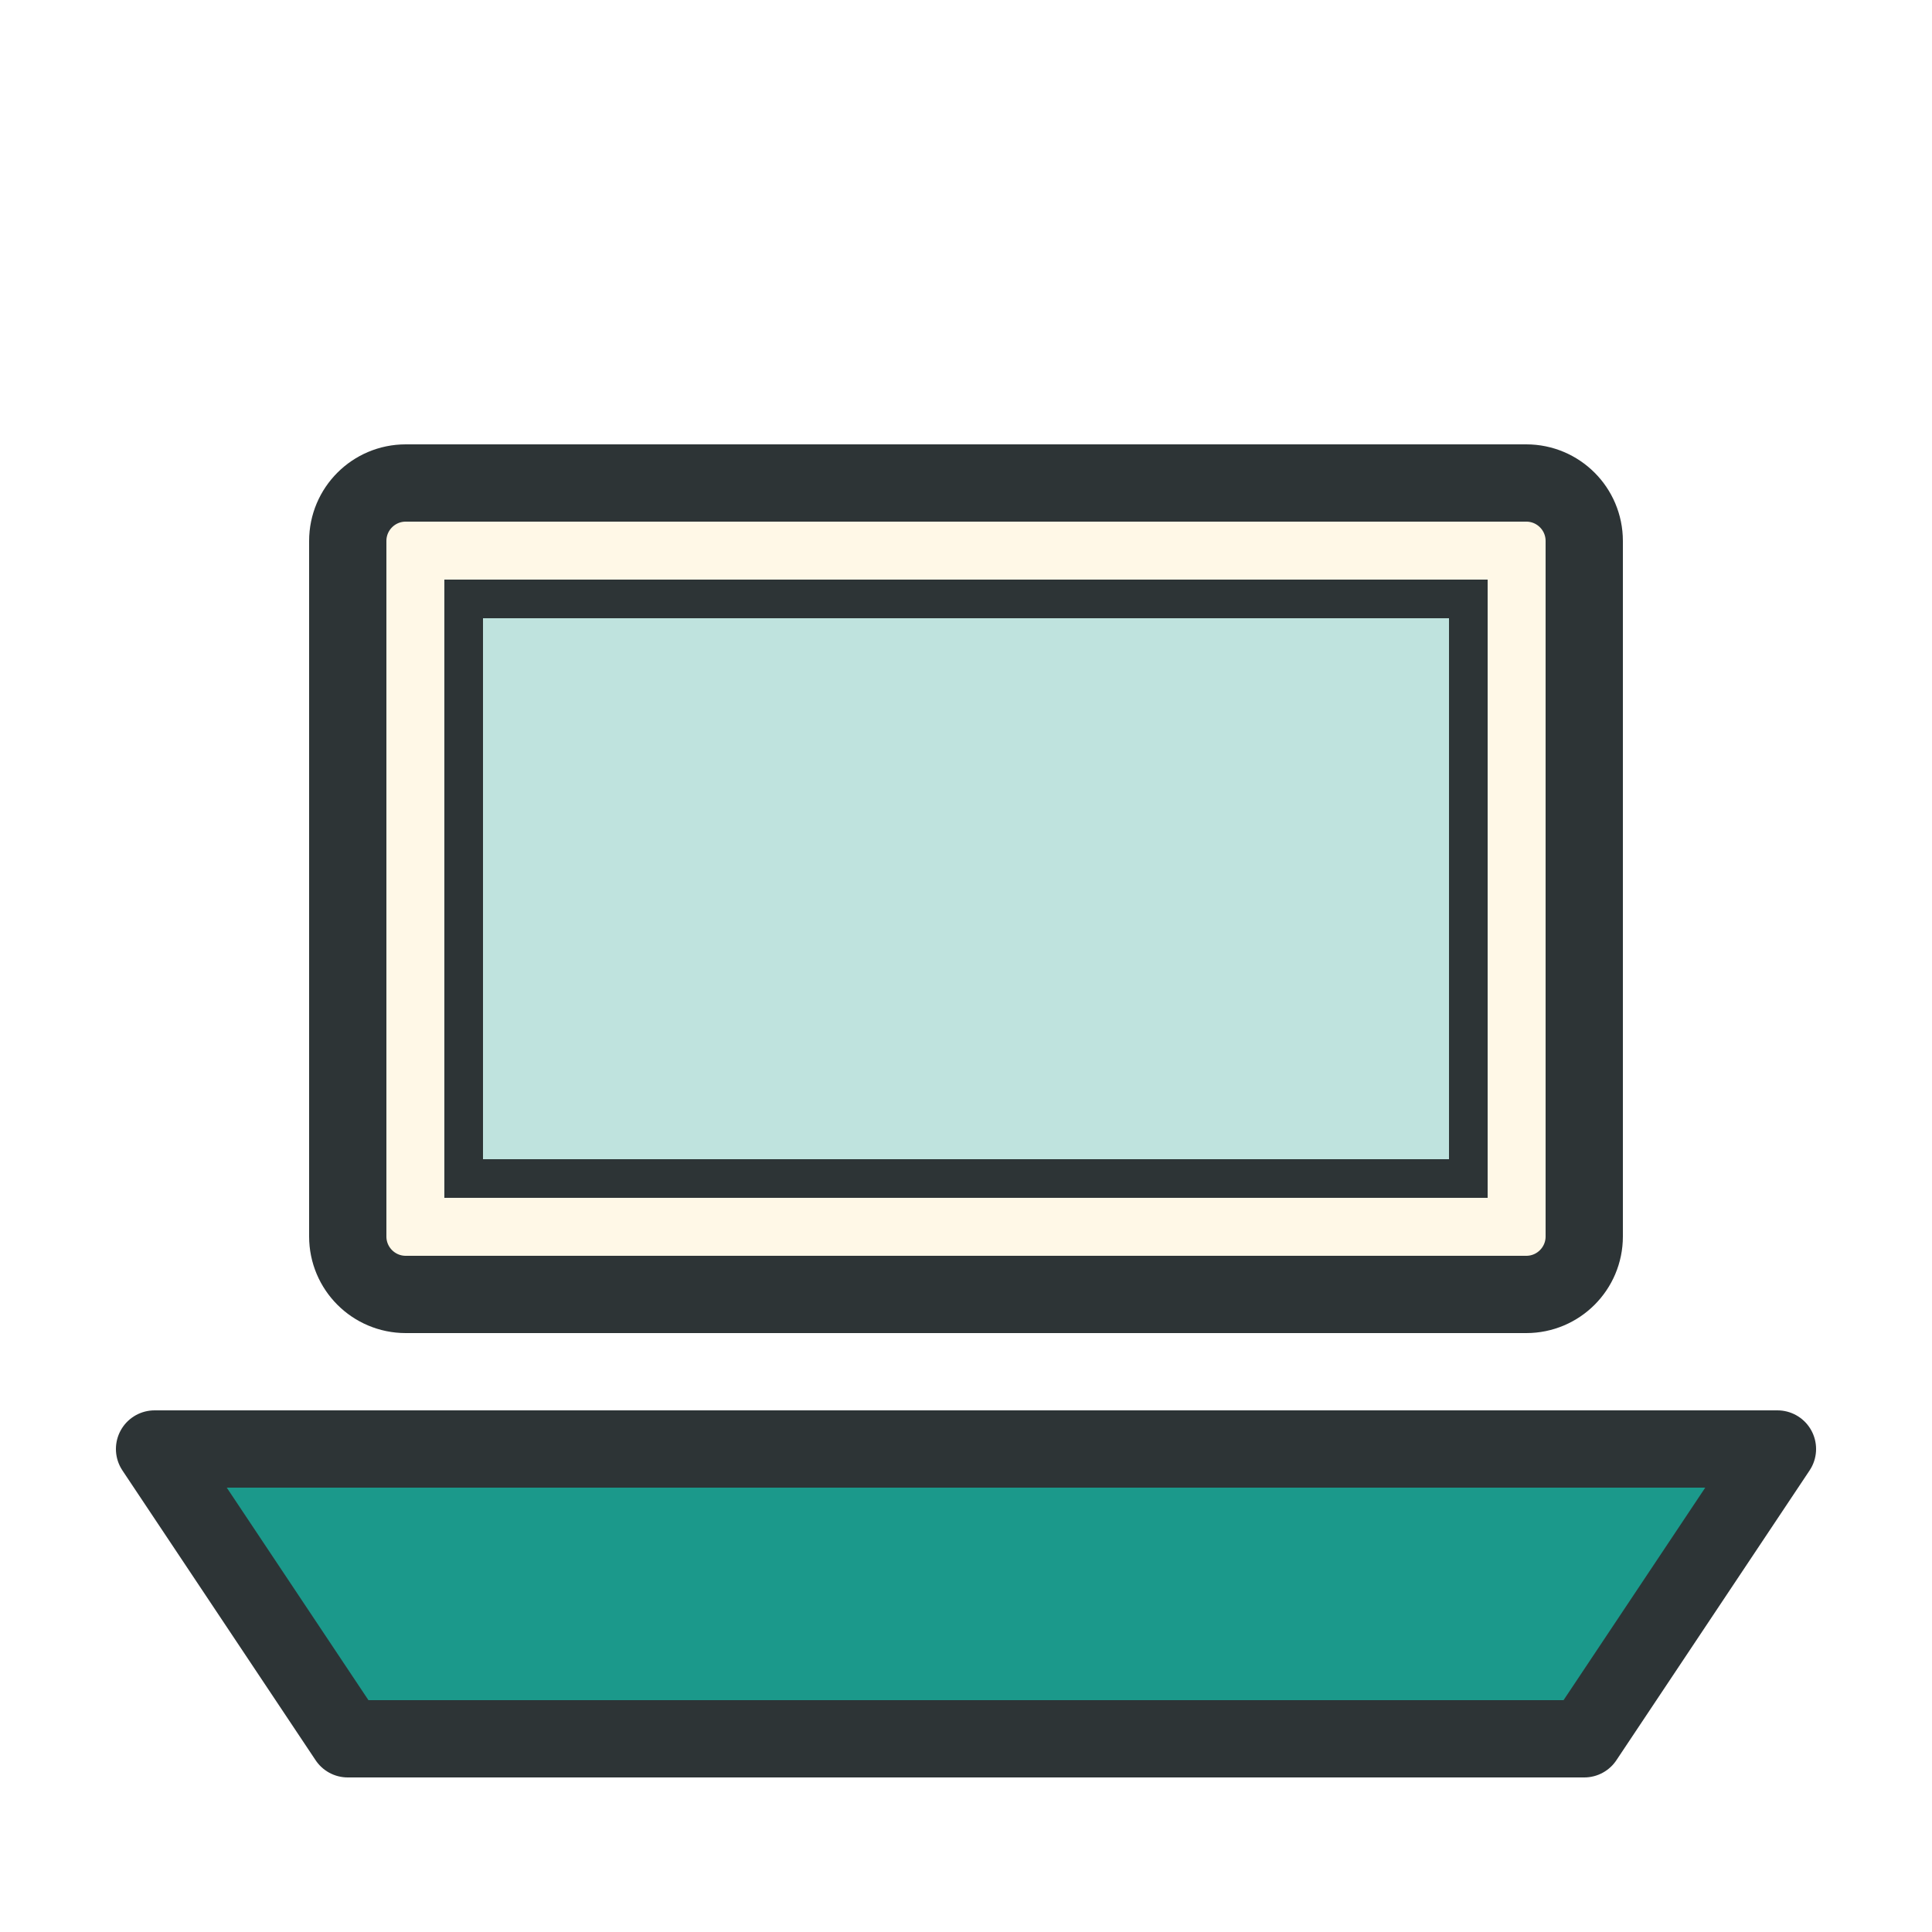
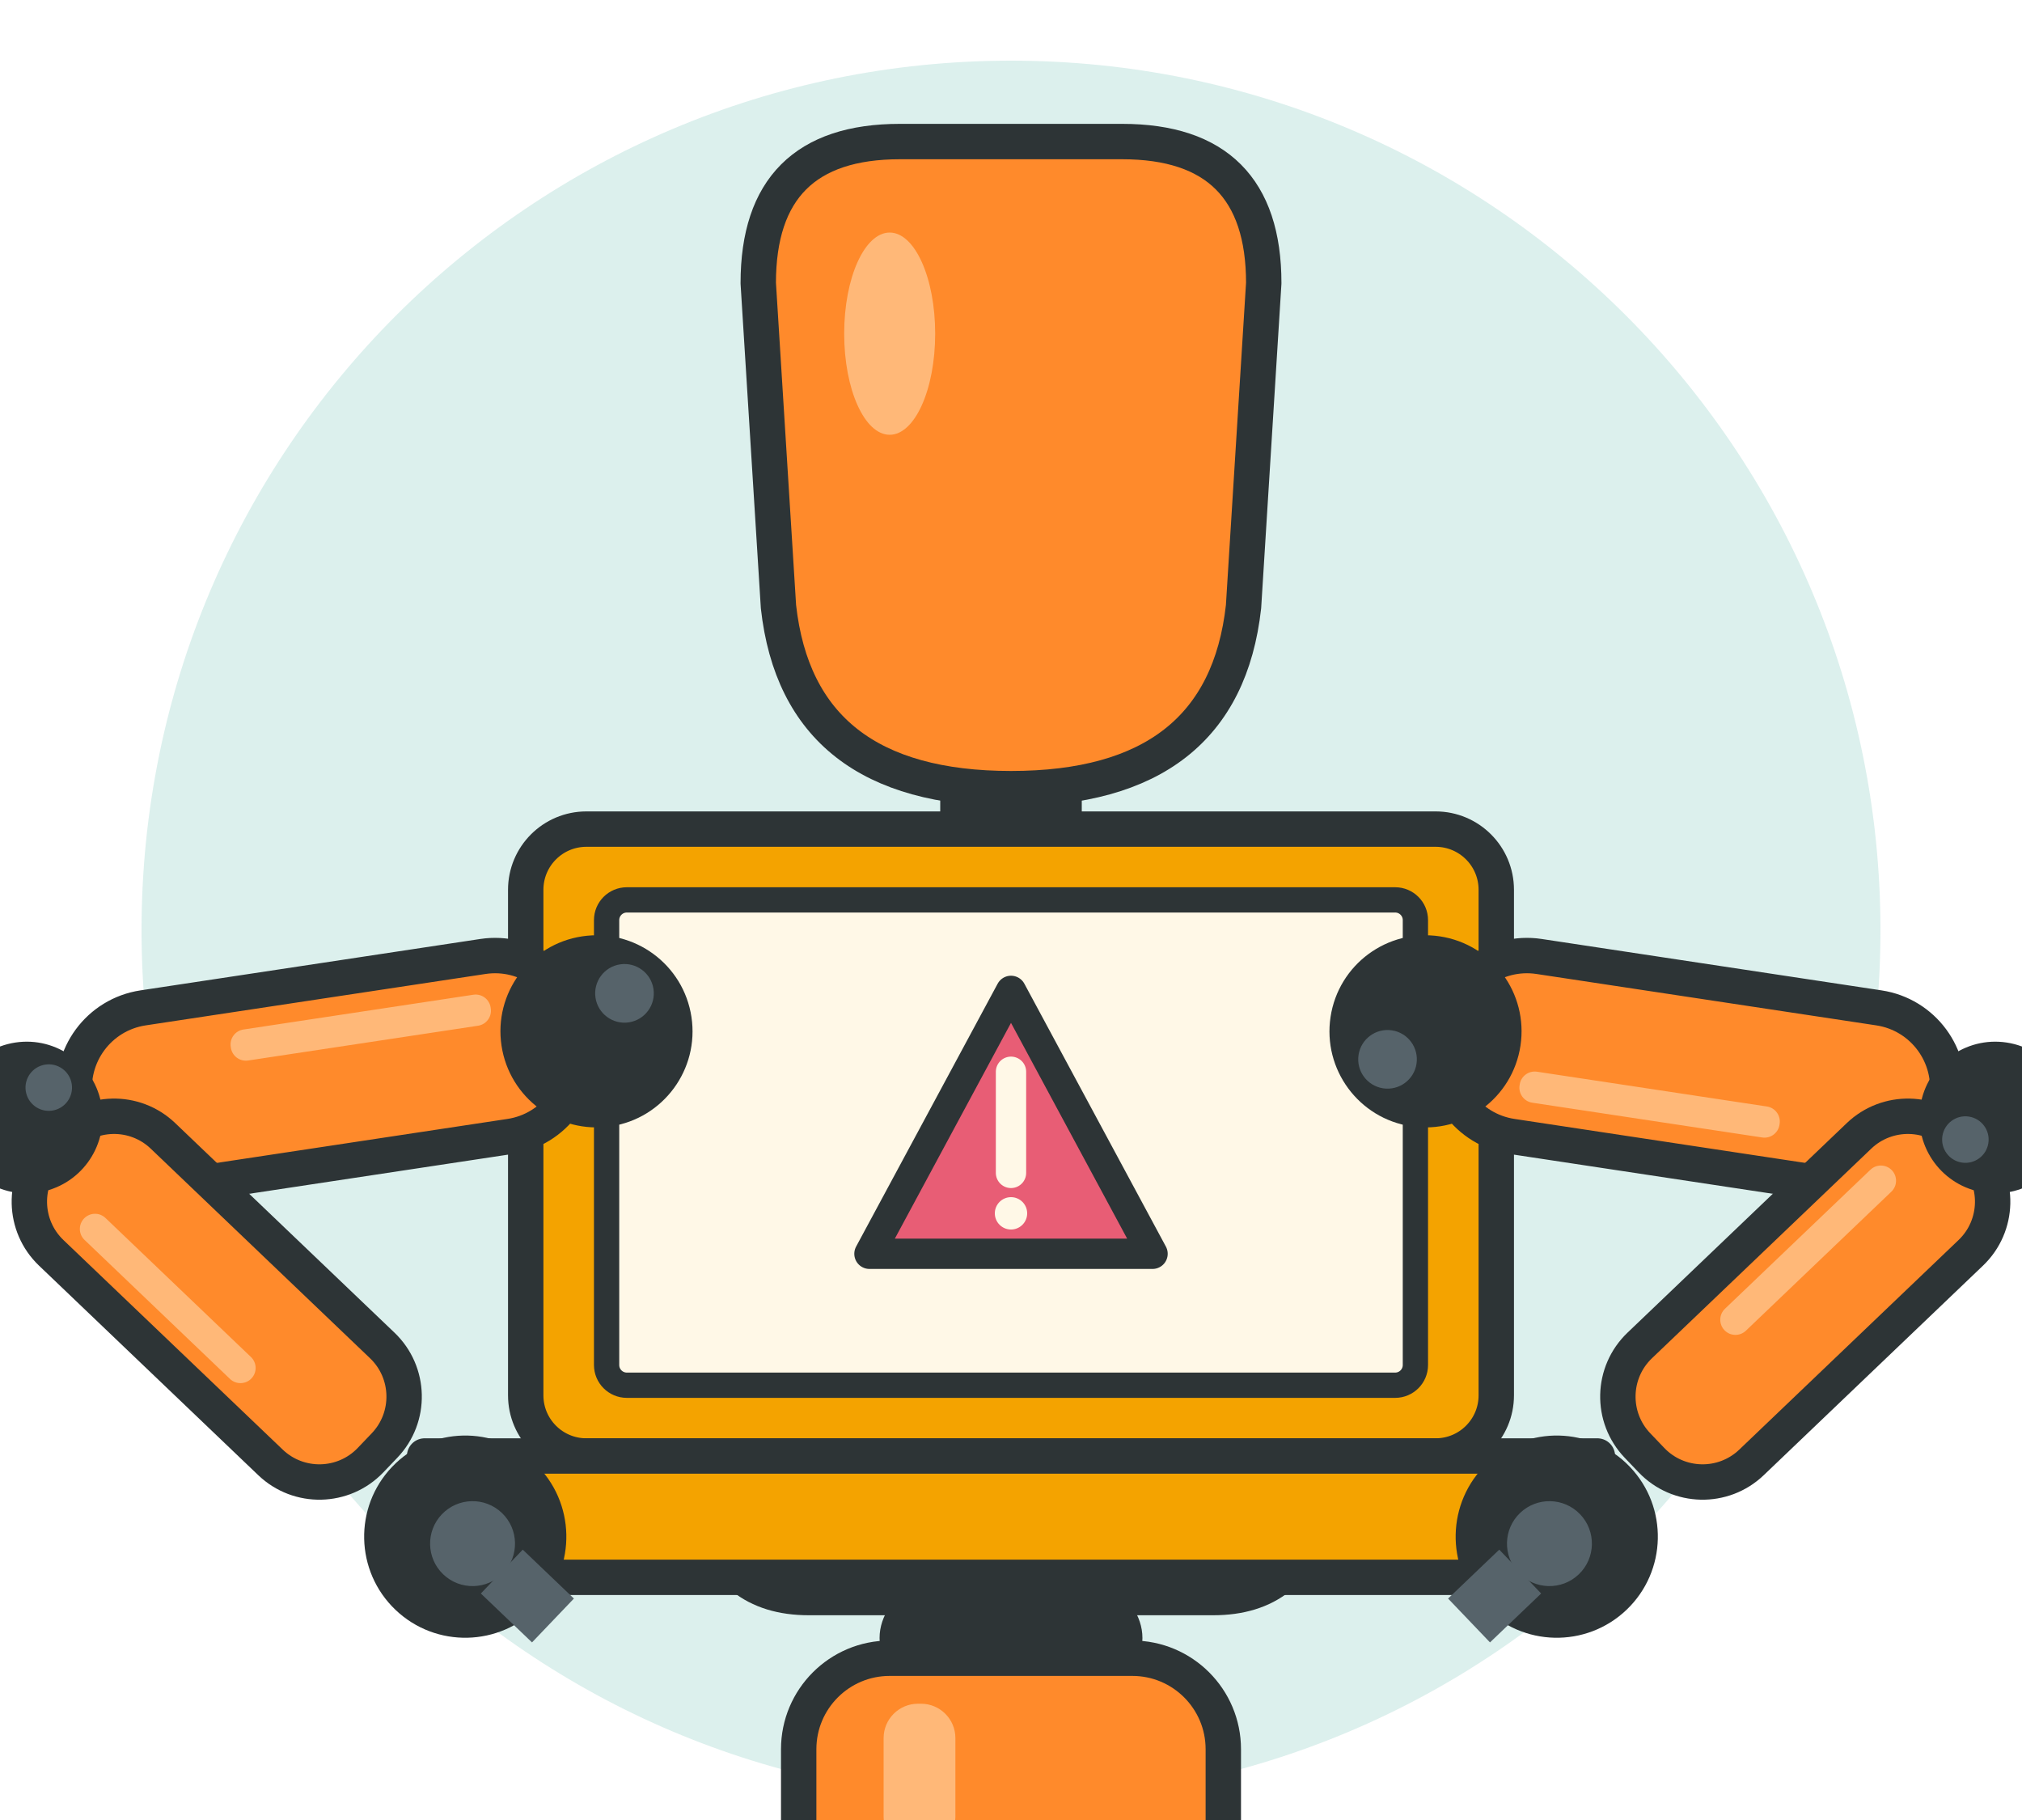
- <svg xmlns="http://www.w3.org/2000/svg" viewBox="0 0 100 100">
-   <rect x="18" y="25" width="64" height="42" rx="3" fill="#FFF8E7" stroke="#2D3436" stroke-width="4" />
-   <rect x="24" y="31" width="52" height="30" fill="#BFE3DE" stroke="#2D3436" stroke-width="2" />
-   <path d="M8 75 L92 75 L82 90 L18 90 Z" fill="#1B998B" stroke="#2D3436" stroke-width="4" stroke-linejoin="round" />
+ <svg xmlns="http://www.w3.org/2000/svg" viewBox="-100 -16 200 180">
+   <circle cx="0" cy="76" r="86" fill="#BFE3DE" opacity="0.55" />
+   <g>
+     <g transform="translate(-15,206) rotate(0)">
+       <rect x="-12" y="0" width="24" height="66" rx="10" fill="#FF8A2B" stroke="#2D3436" stroke-width="3.5" />
+       <rect x="-7.2" y="10.6" width="4.1" height="34.3" rx="1.9" fill="#FFB878" />
+       <g transform="translate(0,72) rotate(0)">
+         <rect x="-11" y="6" width="22" height="58" rx="9" fill="#FF8A2B" stroke="#2D3436" stroke-width="3.5" />
+         <rect x="-6.6" y="15.3" width="3.7" height="30.2" rx="1.8" fill="#FFB878" />
+         <path d="M-12 72 L10 72 Q15 72 15 78 L15 84 L-17 84 Q-19 84 -18 80 Z" fill="#FF8A2B" stroke="#2D3436" stroke-width="3.5" stroke-linejoin="round" />
+         <circle cx="0" cy="68" r="6.5" fill="#2D3436" />
+         <circle cx="-2.3" cy="65.7" r="2" fill="#56636A" />
+         <rect x="-9" y="-6" width="18" height="14" rx="5" fill="#FF8A2B" stroke="#2D3436" stroke-width="3.5" />
+         <rect x="-5.4" y="-3.8" width="3.1" height="7.3" rx="1.5" fill="#FFB878" />
+       </g>
+       <circle cx="0" cy="72" r="8" fill="#2D3436" />
+       <circle cx="-2.8" cy="69.2" r="2.4" fill="#56636A" />
+     </g>
+     <g transform="translate(15,206) rotate(0)">
+       <rect x="-12" y="0" width="24" height="66" rx="10" fill="#FF8A2B" stroke="#2D3436" stroke-width="3.5" />
+       <rect x="-7.2" y="10.6" width="4.1" height="34.3" rx="1.9" fill="#FFB878" />
+       <g transform="translate(0,72) rotate(0)">
+         <rect x="-11" y="6" width="22" height="58" rx="9" fill="#FF8A2B" stroke="#2D3436" stroke-width="3.5" />
+         <rect x="-6.6" y="15.3" width="3.7" height="30.2" rx="1.8" fill="#FFB878" />
+         <path d="M12 72 L-10 72 Q-15 72 -15 78 L-15 84 L17 84 Q19 84 18 80 Z" fill="#FF8A2B" stroke="#2D3436" stroke-width="3.5" stroke-linejoin="round" />
+         <circle cx="0" cy="68" r="6.5" fill="#2D3436" />
+         <circle cx="-2.3" cy="65.7" r="2" fill="#56636A" />
+         <rect x="-9" y="-6" width="18" height="14" rx="5" fill="#FF8A2B" stroke="#2D3436" stroke-width="3.5" />
+         <rect x="-5.4" y="-3.8" width="3.1" height="7.3" rx="1.5" fill="#FFB878" />
+       </g>
+       <circle cx="0" cy="72" r="8" fill="#2D3436" />
+       <circle cx="-2.8" cy="69.2" r="2.4" fill="#56636A" />
+     </g>
+     <circle cx="-15" cy="206" r="8" fill="#2D3436" />
+     <circle cx="-17.8" cy="203.2" r="2.4" fill="#56636A" />
+     <circle cx="15" cy="206" r="8" fill="#2D3436" />
+     <circle cx="12.2" cy="203.2" r="2.4" fill="#56636A" />
+     <ellipse cx="0" cy="146" rx="13" ry="8" fill="#2D3436" />
+     <rect x="-21" y="148" width="42" height="28" rx="9" fill="#FF8A2B" stroke="#2D3436" stroke-width="3.5" />
+     <rect x="-12.6" y="152.5" width="7.1" height="14.6" rx="3.4" fill="#FFB878" />
+     <ellipse cx="0" cy="180" rx="11" ry="5" fill="#2D3436" />
+     <path d="M-30 181 Q-30 176 -25 176 L25 176 Q30 176 30 181 L27 198 Q16 218 0 218 Q-16 218 -27 198 Z" fill="#FF8A2B" stroke="#2D3436" stroke-width="3.5" stroke-linejoin="round" />
+     <path d="M-36 79 Q-38 74 -31 74 L31 74 Q38 74 36 79 L30 134 Q28 142 20 142 L-20 142 Q-28 142 -30 134 Z" fill="#FF8A2B" stroke="#2D3436" stroke-width="3.5" stroke-linejoin="round" />
+     <path d="M-24 84 Q-26 84 -26 88 L-22 120" fill="none" stroke="#FFB878" stroke-width="5" stroke-linecap="round" />
+     <path d="M0 88 L0 132" stroke="#2D3436" stroke-width="2" opacity="0.35" />
+     <path d="M-22 106 Q0 112 22 106" fill="none" stroke="#2D3436" stroke-width="2" opacity="0.35" />
+     <g>
+       <rect x="-7" y="56" width="14" height="22" rx="4" fill="#2D3436" />
+       <path d="M-25 12 Q-25 -2 -11 -2 L11 -2 Q25 -2 25 12 L23 44 Q21 62 0 62 Q-21 62 -23 44 Z" fill="#FF8A2B" stroke="#2D3436" stroke-width="3.5" stroke-linejoin="round" />
+       <ellipse cx="-12" cy="17" rx="4.5" ry="10" fill="#FFB878" />
+     </g>
+     <g transform="translate(0 100)">
+       <rect x="-48" y="-34" width="96" height="62" rx="6" fill="#F4A300" stroke="#2D3436" stroke-width="3.5" />
+       <rect x="-40" y="-27" width="80" height="48" rx="2" fill="#FFF8E7" stroke="#2D3436" stroke-width="2.5" />
+       <path d="M0 -18 L14 8 L-14 8 Z" fill="#E85D75" stroke="#2D3436" stroke-width="3" stroke-linejoin="round" />
+       <path d="M0 -10 L0 0" stroke="#FFF8E7" stroke-width="3" stroke-linecap="round" />
+       <circle cx="0" cy="4" r="1.6" fill="#FFF8E7" />
+       <path d="M-58 28 L58 28 L52 40 L-52 40 Z" fill="#F4A300" stroke="#2D3436" stroke-width="3.5" stroke-linejoin="round" />
+     </g>
+     <g transform="translate(-41,86) rotate(81.4)">
+       <rect x="-9" y="2" width="18" height="50" rx="8" fill="#FF8A2B" stroke="#2D3436" stroke-width="3.5" />
+       <rect x="-5.4" y="10" width="3.1" height="26" rx="1.5" fill="#FFB878" />
+       <g transform="translate(0,57) rotate(-127.7)">
+         <rect x="-8" y="4" width="16" height="44" rx="7" fill="#FF8A2B" stroke="#2D3436" stroke-width="3.5" />
+         <rect x="-4.8" y="11" width="3" height="22.9" rx="1.5" fill="#FFB878" />
+         <g transform="translate(0,60)">
+           <circle cx="0" cy="0" r="10" fill="#2D3436" />
+           <circle cx="0" cy="1" r="4.2" fill="#56636A" />
+           <rect x="-3" y="5" width="6" height="7" fill="#56636A" />
+         </g>
+       </g>
+       <circle cx="0" cy="57" r="7.5" fill="#2D3436" />
+       <circle cx="-2.6" cy="54.4" r="2.3" fill="#56636A" />
+       <circle cx="0" cy="0" r="9.5" fill="#2D3436" />
+       <circle cx="-3.3" cy="-3.3" r="2.9" fill="#56636A" />
+     </g>
+     <g transform="translate(41,86) rotate(-81.4)">
+       <rect x="-9" y="2" width="18" height="50" rx="8" fill="#FF8A2B" stroke="#2D3436" stroke-width="3.5" />
+       <rect x="-5.4" y="10" width="3.1" height="26" rx="1.5" fill="#FFB878" />
+       <g transform="translate(0,57) rotate(127.7)">
+         <rect x="-8" y="4" width="16" height="44" rx="7" fill="#FF8A2B" stroke="#2D3436" stroke-width="3.5" />
+         <rect x="-4.8" y="11" width="3" height="22.9" rx="1.5" fill="#FFB878" />
+         <g transform="translate(0,60)">
+           <circle cx="0" cy="0" r="10" fill="#2D3436" />
+           <circle cx="0" cy="1" r="4.2" fill="#56636A" />
+           <rect x="-3" y="5" width="6" height="7" fill="#56636A" />
+         </g>
+       </g>
+       <circle cx="0" cy="57" r="7.5" fill="#2D3436" />
+       <circle cx="-2.6" cy="54.4" r="2.3" fill="#56636A" />
+       <circle cx="0" cy="0" r="9.5" fill="#2D3436" />
+       <circle cx="-3.3" cy="-3.3" r="2.9" fill="#56636A" />
+     </g>
+   </g>
</svg>
